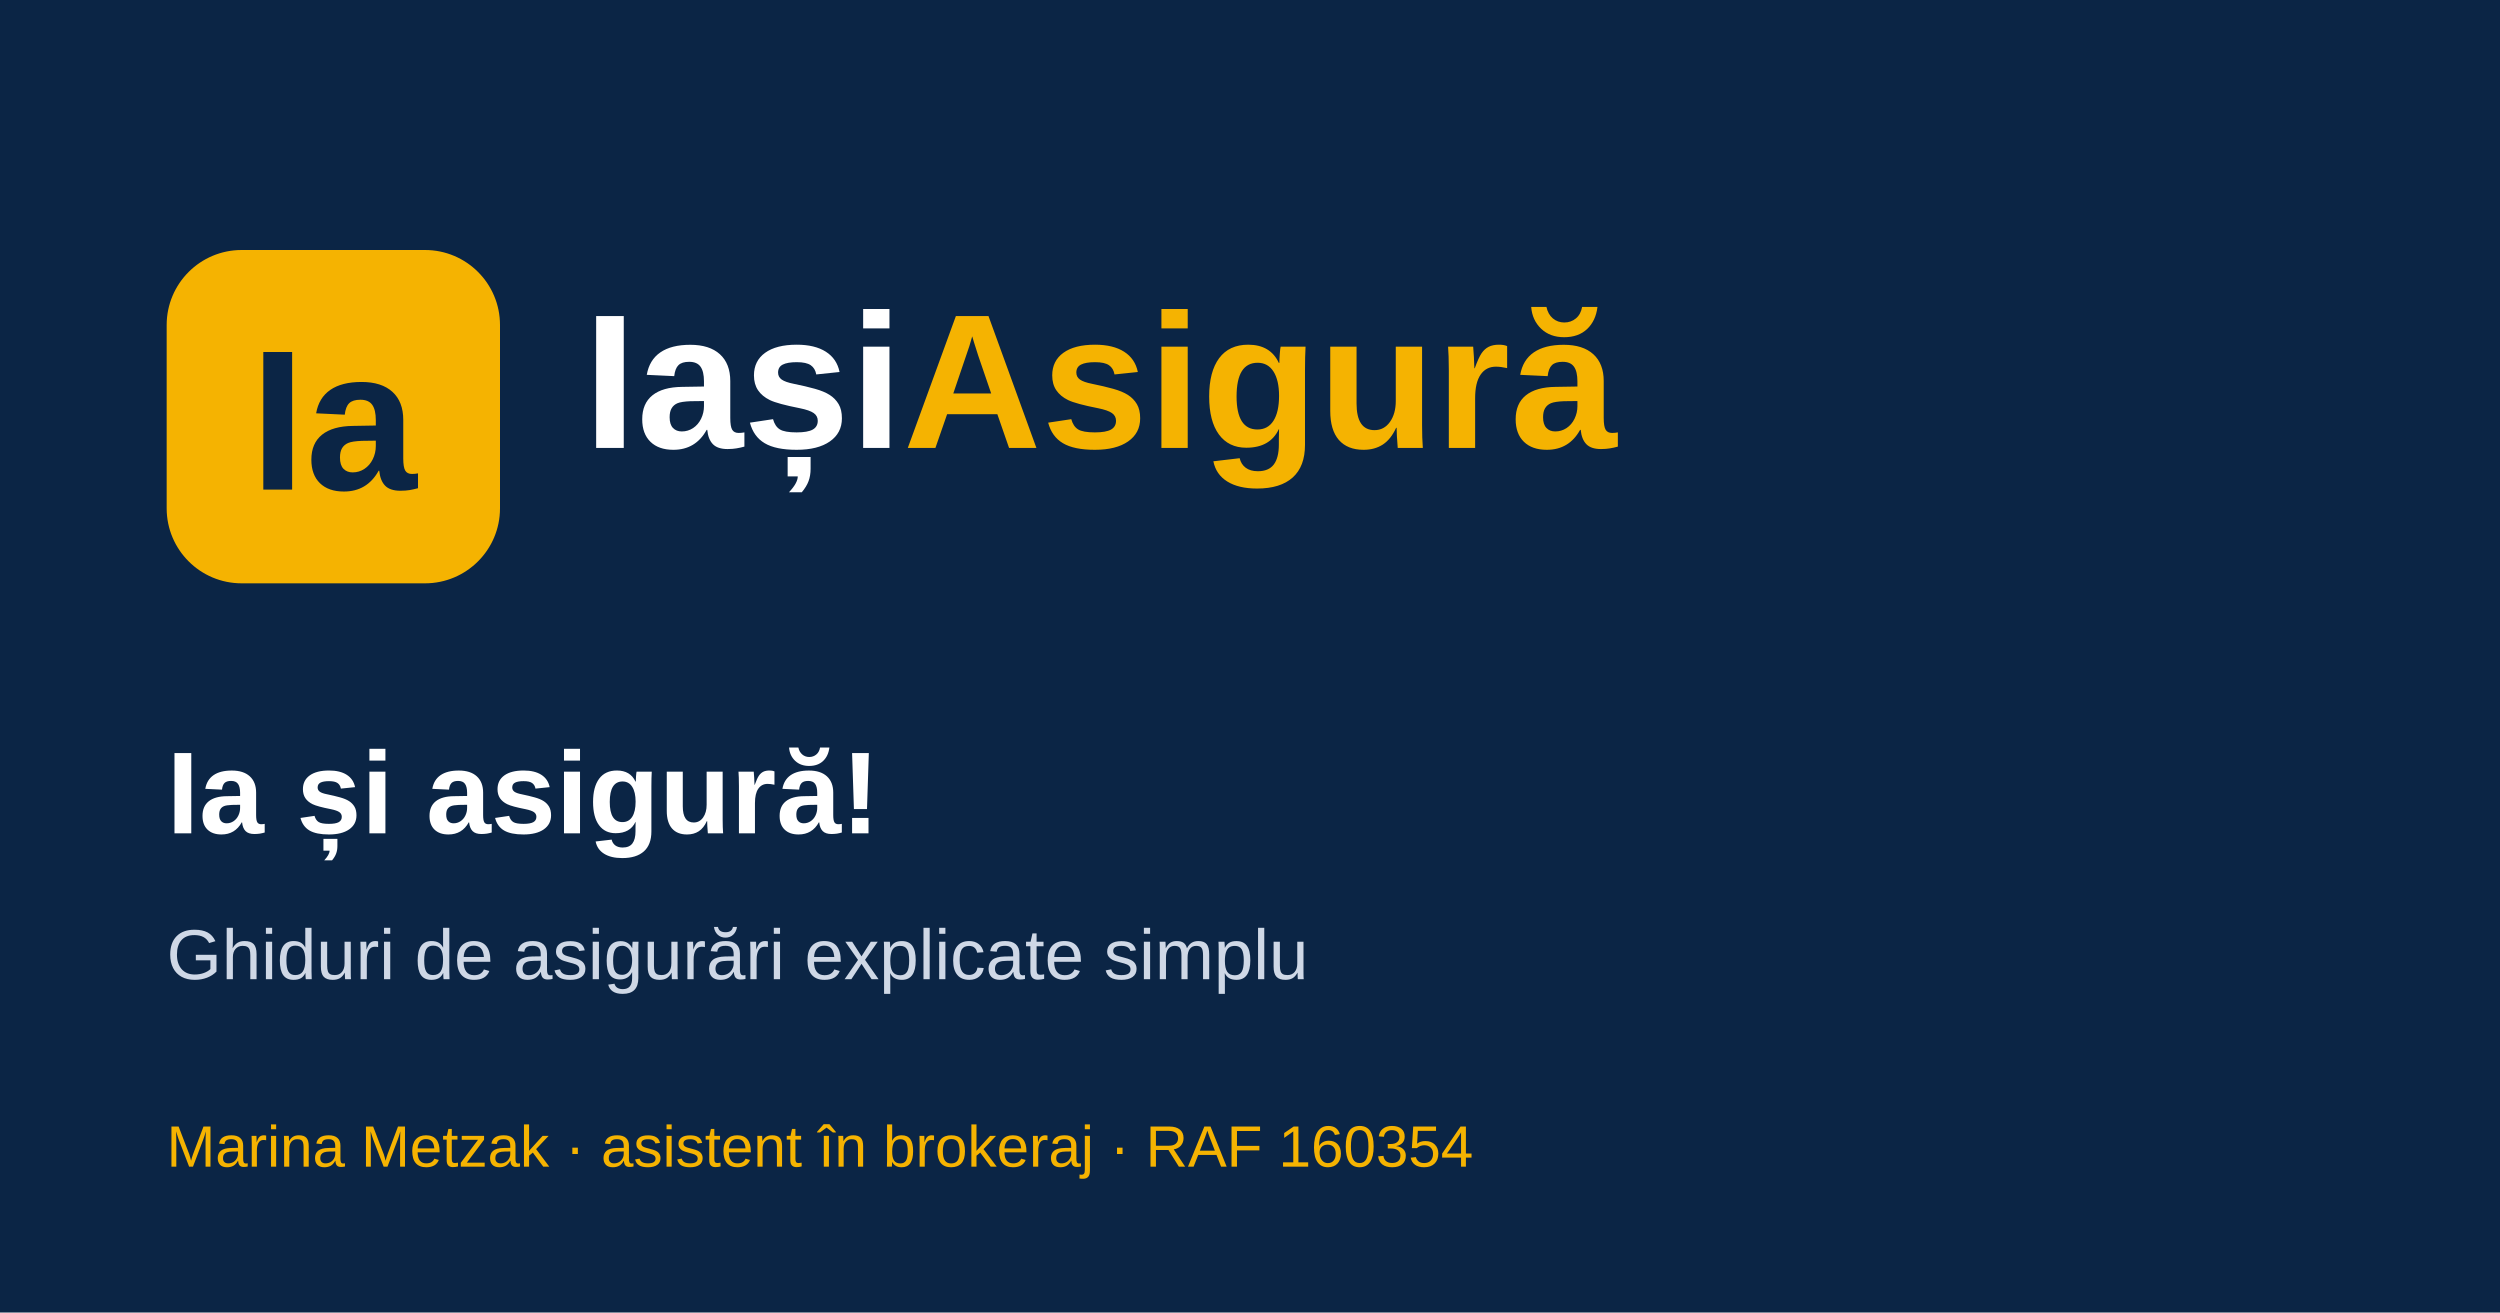
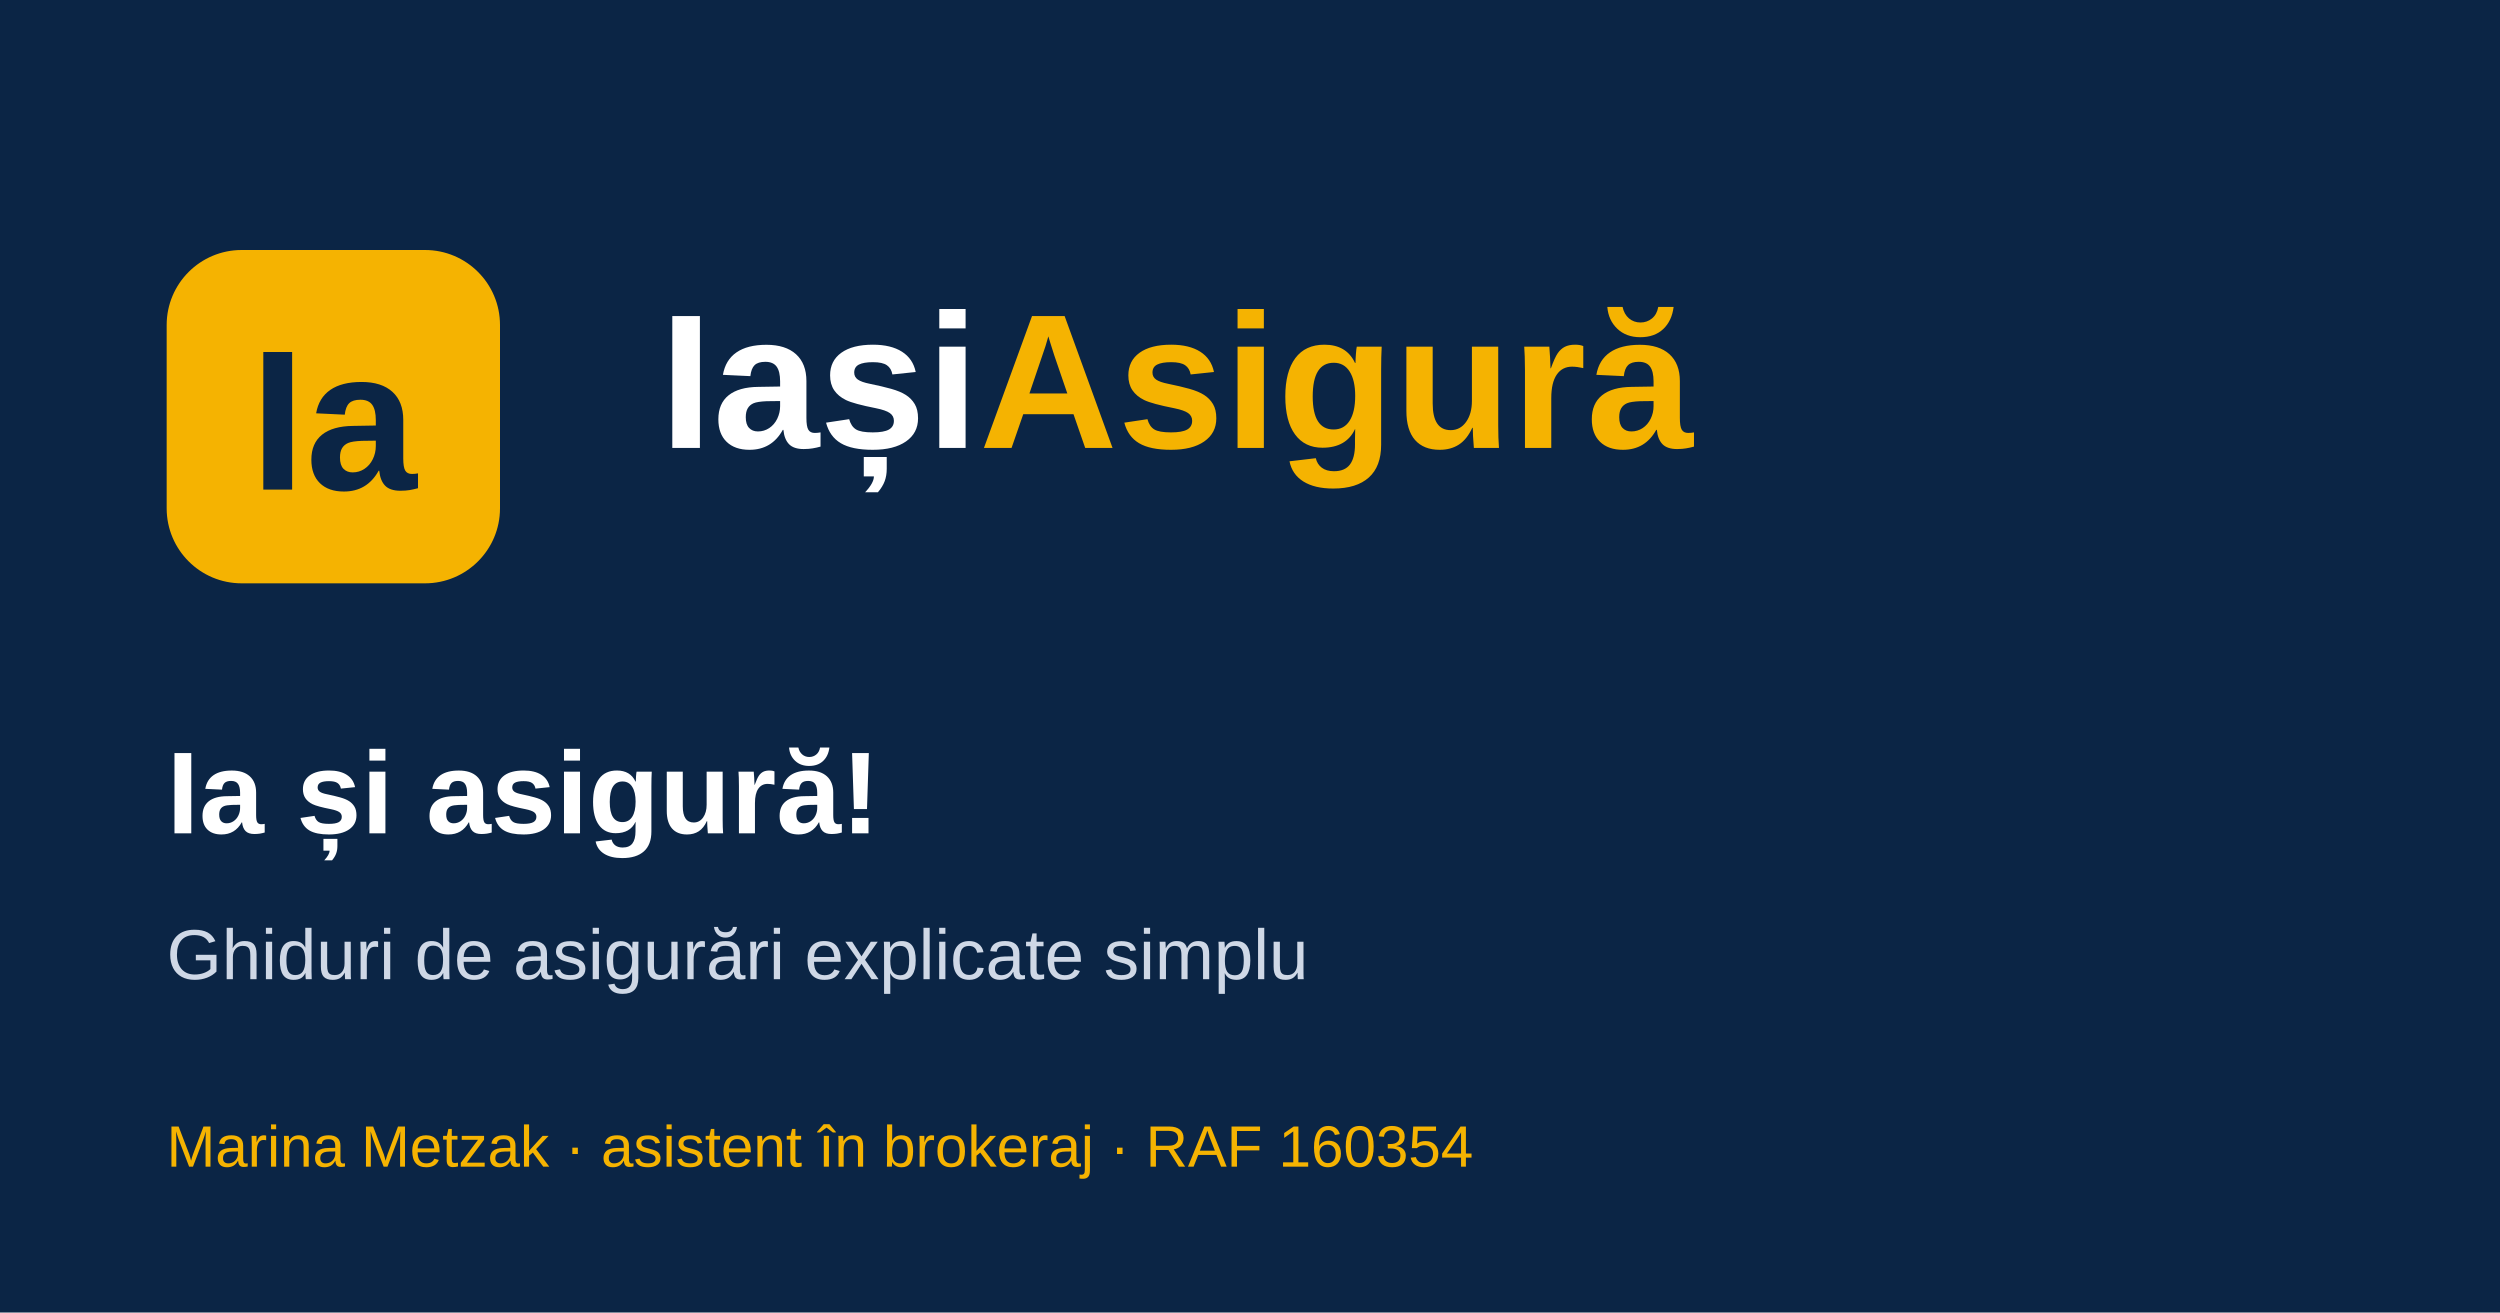
<svg xmlns="http://www.w3.org/2000/svg" width="1200" height="630" viewBox="0 0 1200 630">
  <rect width="1200" height="630" fill="#0b2545" />
  <rect x="80" y="120" width="160" height="160" rx="36" fill="#f5b301" />
  <text x="160" y="235" font-family="system-ui,Arial,sans-serif" font-size="96" font-weight="800" text-anchor="middle" fill="#0b2545">Ia</text>
-   <text x="280" y="215" font-family="system-ui,Arial,sans-serif" font-size="92" font-weight="800" fill="#fff">Iași<tspan fill="#f5b301">Asigură</tspan>
-   </text>
+   <text x="470" y="215" font-family="system-ui,Arial,sans-serif" font-size="92" font-weight="800" text-anchor="end" fill="#fff">Iași</text>
+   <text x="470" y="215" font-family="system-ui,Arial,sans-serif" font-size="92" font-weight="800" text-anchor="start" fill="#f5b301">Asigură</text>
  <text x="80" y="400" font-family="system-ui,Arial,sans-serif" font-size="56" font-weight="700" fill="#fff">Ia și asigură!</text>
  <text x="80" y="470" font-family="system-ui,Arial,sans-serif" font-size="34" fill="#cfd8e6">Ghiduri de asigurări explicate simplu</text>
  <text x="80" y="560" font-family="system-ui,Arial,sans-serif" font-size="28" fill="#f5b301">Marina Metzak · asistent în brokeraj · RAF 160354</text>
</svg>
